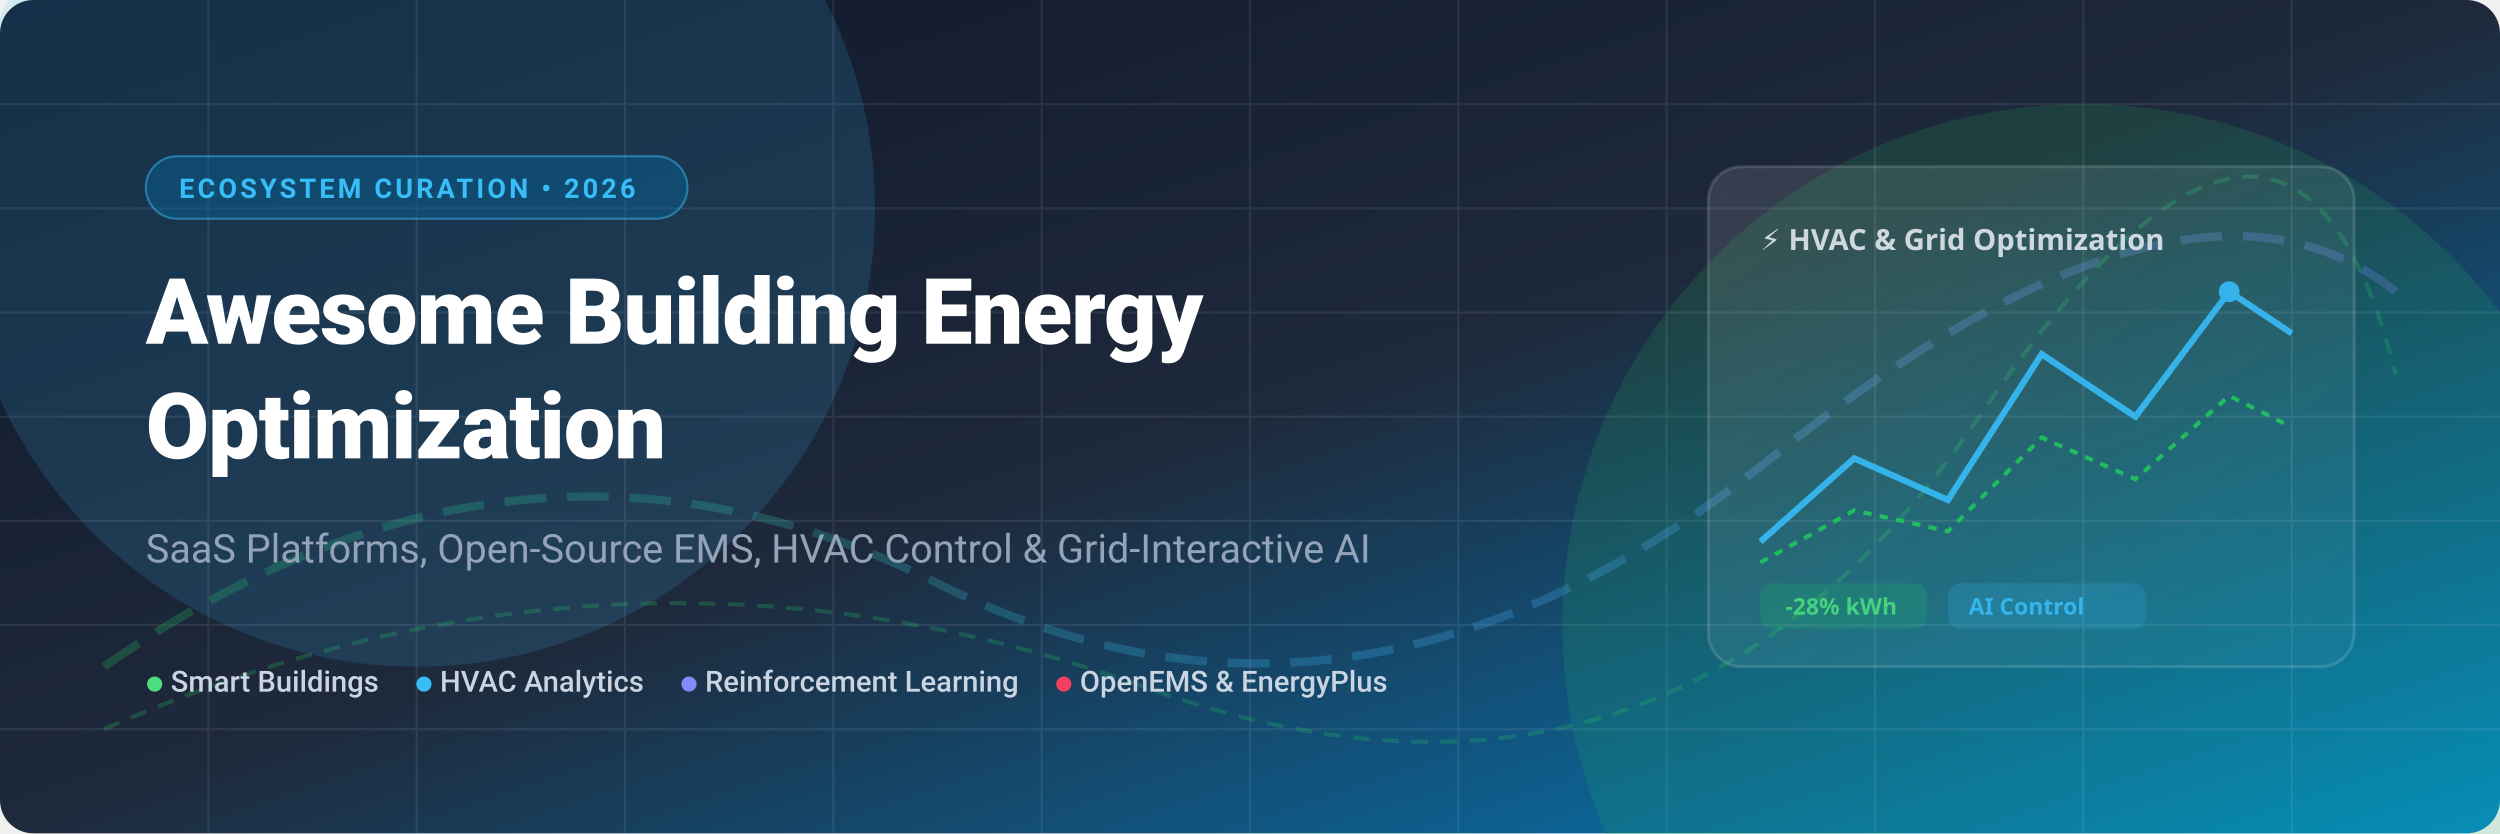
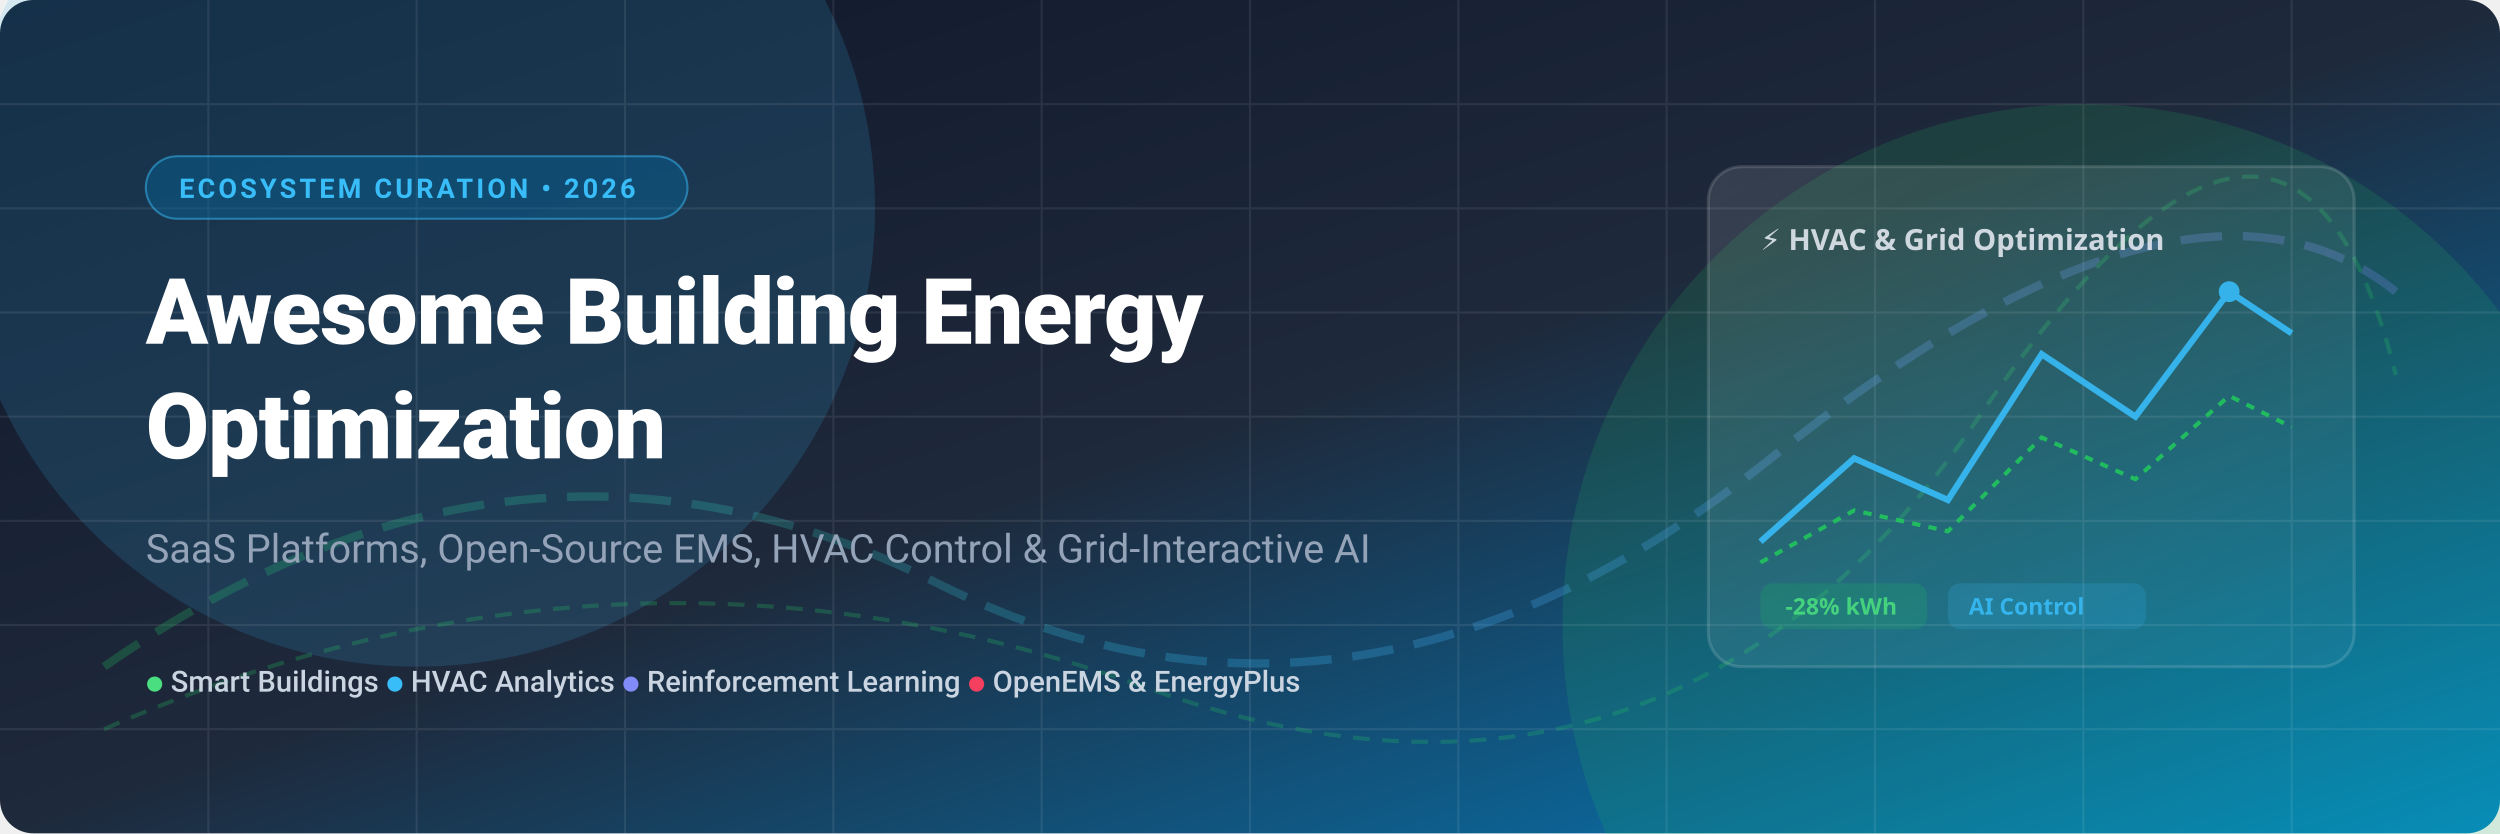
- <svg xmlns="http://www.w3.org/2000/svg" viewBox="0 0 1200 400" width="100%" height="100%">
+ <svg xmlns="http://www.w3.org/2000/svg" width="100%" height="100%" viewBox="0 0 1200 400">
  <defs>
-     <linearGradient id="bgGrad" x1="0%" y1="0%" x2="100%" y2="100%">
+     <linearGradient id="bgGrad" x1="0%" x2="100%" y1="0%" y2="100%">
      <stop offset="0%" stop-color="#0f172a" />
      <stop offset="50%" stop-color="#1e293b" />
      <stop offset="100%" stop-color="#0284c7" />
    </linearGradient>
-     <linearGradient id="glassGrad" x1="0%" y1="0%" x2="100%" y2="100%">
-       <stop offset="0%" stop-color="#ffffff" stop-opacity="0.12" />
-       <stop offset="100%" stop-color="#ffffff" stop-opacity="0.03" />
+     <linearGradient id="glassGrad" x1="0%" x2="100%" y1="0%" y2="100%">
+       <stop offset="0%" stop-color="#fff" stop-opacity=".12" />
+       <stop offset="100%" stop-color="#fff" stop-opacity=".03" />
    </linearGradient>
-     <linearGradient id="lineGrad" x1="0%" y1="0%" x2="100%" y2="0%">
+     <linearGradient id="lineGrad" x1="0%" x2="100%" y1="0%" y2="0%">
      <stop offset="0%" stop-color="#22c55e" />
      <stop offset="50%" stop-color="#38bdf8" />
      <stop offset="100%" stop-color="#818cf8" />
    </linearGradient>
  </defs>
-   <style>
-     .title { font-family: system-ui, -apple-system, 'Segoe UI', Roboto, Helvetica, Arial, sans-serif; font-weight: 800; font-size: 44px; fill: #ffffff; letter-spacing: -0.5px; }
-     .subtitle { font-family: system-ui, -apple-system, 'Segoe UI', Roboto, Helvetica, Arial, sans-serif; font-weight: 400; font-size: 19px; fill: #94a3b8; }
-     .badge-text { font-family: system-ui, -apple-system, 'Segoe UI', Roboto, Helvetica, Arial, sans-serif; font-weight: 600; font-size: 13px; fill: #38bdf8; letter-spacing: 1.5px; text-transform: uppercase; }
-     
-     @keyframes pulseGlow {
-       0% { opacity: 0.3; }
-       50% { opacity: 0.7; }
-       100% { opacity: 0.3; }
-     }
- 
-     @keyframes energyFlow {
-       0% { stroke-dashoffset: 600; }
-       100% { stroke-dashoffset: 0; }
-     }
- 
-     .bg-pulse { animation: pulseGlow 6s ease-in-out infinite; }
-     .flow-line { stroke-dasharray: 20 10; animation: energyFlow 12s linear infinite; }
-   </style>
+   <style>@keyframes pulseGlow{0%{opacity:.3}50%{opacity:.7}}@keyframes energyFlow{0%{stroke-dashoffset:600}}.badge-text,.subtitle,.title{font-family:system-ui,-apple-system,'Segoe UI',Roboto,Helvetica,Arial,sans-serif}.title{font-weight:800;font-size:44px;fill:#fff;letter-spacing:-.5px}.subtitle{font-weight:400;font-size:19px;fill:#94a3b8}.badge-text{font-weight:600;font-size:13px;fill:#38bdf8;letter-spacing:1.5px;text-transform:uppercase}.bg-pulse{animation:pulseGlow 6s ease-in-out infinite}.flow-line{stroke-dasharray:20 10;animation:energyFlow 12s linear infinite}</style>
  <rect width="1200" height="400" fill="url(#bgGrad)" rx="16" />
-   <circle cx="200" cy="100" r="220" fill="#38bdf8" fill-opacity="0.15" class="bg-pulse" />
-   <circle cx="1000" cy="300" r="250" fill="#22c55e" fill-opacity="0.15" class="bg-pulse" />
-   <g opacity="0.08">
-     <path d="M0 50H1200 M0 100H1200 M0 150H1200 M0 200H1200 M0 250H1200 M0 300H1200 M0 350H1200" stroke="#ffffff" stroke-width="1" />
-     <path d="M100 0V400 M200 0V400 M300 0V400 M400 0V400 M500 0V400 M600 0V400 M700 0V400 M800 0V400 M900 0V400 M1000 0V400 M1100 0V400" stroke="#ffffff" stroke-width="1" />
+   <circle cx="200" cy="100" r="220" fill="#38bdf8" fill-opacity=".15" class="bg-pulse" />
+   <circle cx="1000" cy="300" r="250" fill="#22c55e" fill-opacity=".15" class="bg-pulse" />
+   <g opacity=".08">
+     <path stroke="#fff" stroke-width="1" d="M0 50H1200 M0 100H1200 M0 150H1200 M0 200H1200 M0 250H1200 M0 300H1200 M0 350H1200" />
+     <path stroke="#fff" stroke-width="1" d="M100 0V400 M200 0V400 M300 0V400 M400 0V400 M500 0V400 M600 0V400 M700 0V400 M800 0V400 M900 0V400 M1000 0V400 M1100 0V400" />
  </g>
-   <g opacity="0.25">
-     <path d="M 50 320 Q 250 180 450 280 T 850 220 T 1150 140" fill="none" stroke="url(#lineGrad)" stroke-width="4" class="flow-line" />
-     <path d="M 50 350 Q 300 240 550 330 T 950 200 T 1150 180" fill="none" stroke="#22c55e" stroke-width="2" stroke-dasharray="8 6" />
+   <g opacity=".25">
+     <path fill="none" stroke="url(#lineGrad)" stroke-width="4" d="M 50 320 Q 250 180 450 280 T 850 220 T 1150 140" class="flow-line" />
+     <path fill="none" stroke="#22c55e" stroke-dasharray="8 6" stroke-width="2" d="M 50 350 Q 300 240 550 330 T 950 200 T 1150 180" />
  </g>
-   <g transform="translate(820, 80)" opacity="0.9">
-     <rect x="0" y="0" width="310" height="240" rx="16" fill="url(#glassGrad)" stroke="#ffffff" stroke-opacity="0.15" stroke-width="1.5" />
+   <g opacity=".9" transform="translate(820, 80)">
+     <rect width="310" height="240" x="0" y="0" fill="url(#glassGrad)" stroke="#fff" stroke-opacity=".15" stroke-width="1.5" rx="16" />
    <text x="25" y="40" fill="#e2e8f0" font-family="system-ui" font-size="14" font-weight="600">⚡ HVAC &amp; Grid Optimization</text>
-     <path d="M 25 180 L 70 140 L 115 160 L 160 90 L 205 120 L 250 60 L 280 80" fill="none" stroke="#38bdf8" stroke-width="3" />
+     <path fill="none" stroke="#38bdf8" stroke-width="3" d="M 25 180 L 70 140 L 115 160 L 160 90 L 205 120 L 250 60 L 280 80" />
    <circle cx="250" cy="60" r="5" fill="#38bdf8" />
-     <path d="M 25 190 L 70 165 L 115 175 L 160 130 L 205 150 L 250 110 L 280 125" fill="none" stroke="#22c55e" stroke-width="2" stroke-dasharray="4 4" />
-     <rect x="25" y="200" width="80" height="22" rx="6" fill="#22c55e" fill-opacity="0.2" />
+     <path fill="none" stroke="#22c55e" stroke-dasharray="4 4" stroke-width="2" d="M 25 190 L 70 165 L 115 175 L 160 130 L 205 150 L 250 110 L 280 125" />
+     <rect width="80" height="22" x="25" y="200" fill="#22c55e" fill-opacity=".2" rx="6" />
    <text x="37" y="215" fill="#4ade80" font-family="system-ui" font-size="11" font-weight="700">-28% kWh</text>
-     <rect x="115" y="200" width="95" height="22" rx="6" fill="#38bdf8" fill-opacity="0.2" />
+     <rect width="95" height="22" x="115" y="200" fill="#38bdf8" fill-opacity=".2" rx="6" />
    <text x="125" y="215" fill="#38bdf8" font-family="system-ui" font-size="11" font-weight="700">AI Control</text>
  </g>
  <g transform="translate(70, 0)">
    <g transform="translate(0, 75)">
-       <rect width="260" height="30" rx="15" fill="#0369a1" fill-opacity="0.4" stroke="#38bdf8" stroke-opacity="0.5" stroke-width="1" />
-       <text x="16" y="20" fill="#38bdf8" font-family="system-ui, -apple-system, 'Segoe UI', Roboto, Helvetica, Arial, sans-serif" font-size="13" font-weight="600" letter-spacing="1.5" class="badge-text">ECOSYSTEM CURATION • 2026</text>
+       <rect width="260" height="30" fill="#0369a1" fill-opacity=".4" stroke="#38bdf8" stroke-opacity=".5" stroke-width="1" rx="15" />
+       <text x="16" y="20" fill="#38bdf8" class="badge-text" font-family="system-ui, -apple-system, 'Segoe UI', Roboto, Helvetica, Arial, sans-serif" font-size="13" font-weight="600" letter-spacing="1.5">ECOSYSTEM CURATION • 2026</text>
    </g>
-     <text x="0" y="165" fill="#ffffff" font-family="system-ui, -apple-system, 'Segoe UI', Roboto, Helvetica, Arial, sans-serif" font-size="44" font-weight="800" letter-spacing="-0.5" class="title">Awesome Building Energy</text>
-     <text x="0" y="220" fill="#38bdf8" font-family="system-ui, -apple-system, 'Segoe UI', Roboto, Helvetica, Arial, sans-serif" font-size="44" font-weight="800" letter-spacing="-0.5" class="title">Optimization</text>
-     <text x="0" y="270" fill="#94a3b8" font-family="system-ui, -apple-system, 'Segoe UI', Roboto, Helvetica, Arial, sans-serif" font-size="19" font-weight="400" class="subtitle">SaaS Platforms, Open-Source EMS, HVAC Control &amp; Grid-Interactive AI</text>
-     <line x1="0" y1="305" x2="680" y2="305" stroke="url(#lineGrad)" stroke-width="3" stroke-linecap="round" />
-     <g transform="translate(0, 332)">
-       <text fill="#cbd5e1" font-family="system-ui, -apple-system, 'Segoe UI', Roboto, Helvetica, Arial, sans-serif" font-size="14" font-weight="500">
-         <tspan fill="#4ade80">●</tspan> Smart Buildings    
-         <tspan fill="#38bdf8">●</tspan> HVAC Analytics    
-         <tspan fill="#818cf8">●</tspan> Reinforcement Learning    
-         <tspan fill="#f43f5e">●</tspan> OpenEMS &amp; EnergyPlus
-       </text>
+     <text x="0" y="165" fill="#fff" class="title" font-family="system-ui, -apple-system, 'Segoe UI', Roboto, Helvetica, Arial, sans-serif" font-size="44" font-weight="800" letter-spacing="-.5">Awesome Building Energy</text>
+     <text x="0" y="220" fill="#38bdf8" class="title" font-family="system-ui, -apple-system, 'Segoe UI', Roboto, Helvetica, Arial, sans-serif" font-size="44" font-weight="800" letter-spacing="-.5">Optimization</text>
+     <text x="0" y="270" fill="#94a3b8" class="subtitle" font-family="system-ui, -apple-system, 'Segoe UI', Roboto, Helvetica, Arial, sans-serif" font-size="19" font-weight="400">SaaS Platforms, Open-Source EMS, HVAC Control &amp; Grid-Interactive AI</text>
+     <line x1="0" x2="680" y1="305" y2="305" stroke="url(#lineGrad)" stroke-linecap="round" stroke-width="3" />
+     <g>
+       <text fill="#cbd5e1" font-family="system-ui, -apple-system, 'Segoe UI', Roboto, Helvetica, Arial, sans-serif" font-size="14" font-weight="500" transform="translate(0, 332)">
+         <tspan fill="#4ade80">●</tspan> Smart Buildings <tspan fill="#38bdf8">●</tspan> HVAC Analytics <tspan fill="#818cf8">●</tspan> Reinforcement Learning <tspan fill="#f43f5e">●</tspan> OpenEMS &amp; EnergyPlus</text>
    </g>
  </g>
</svg>
